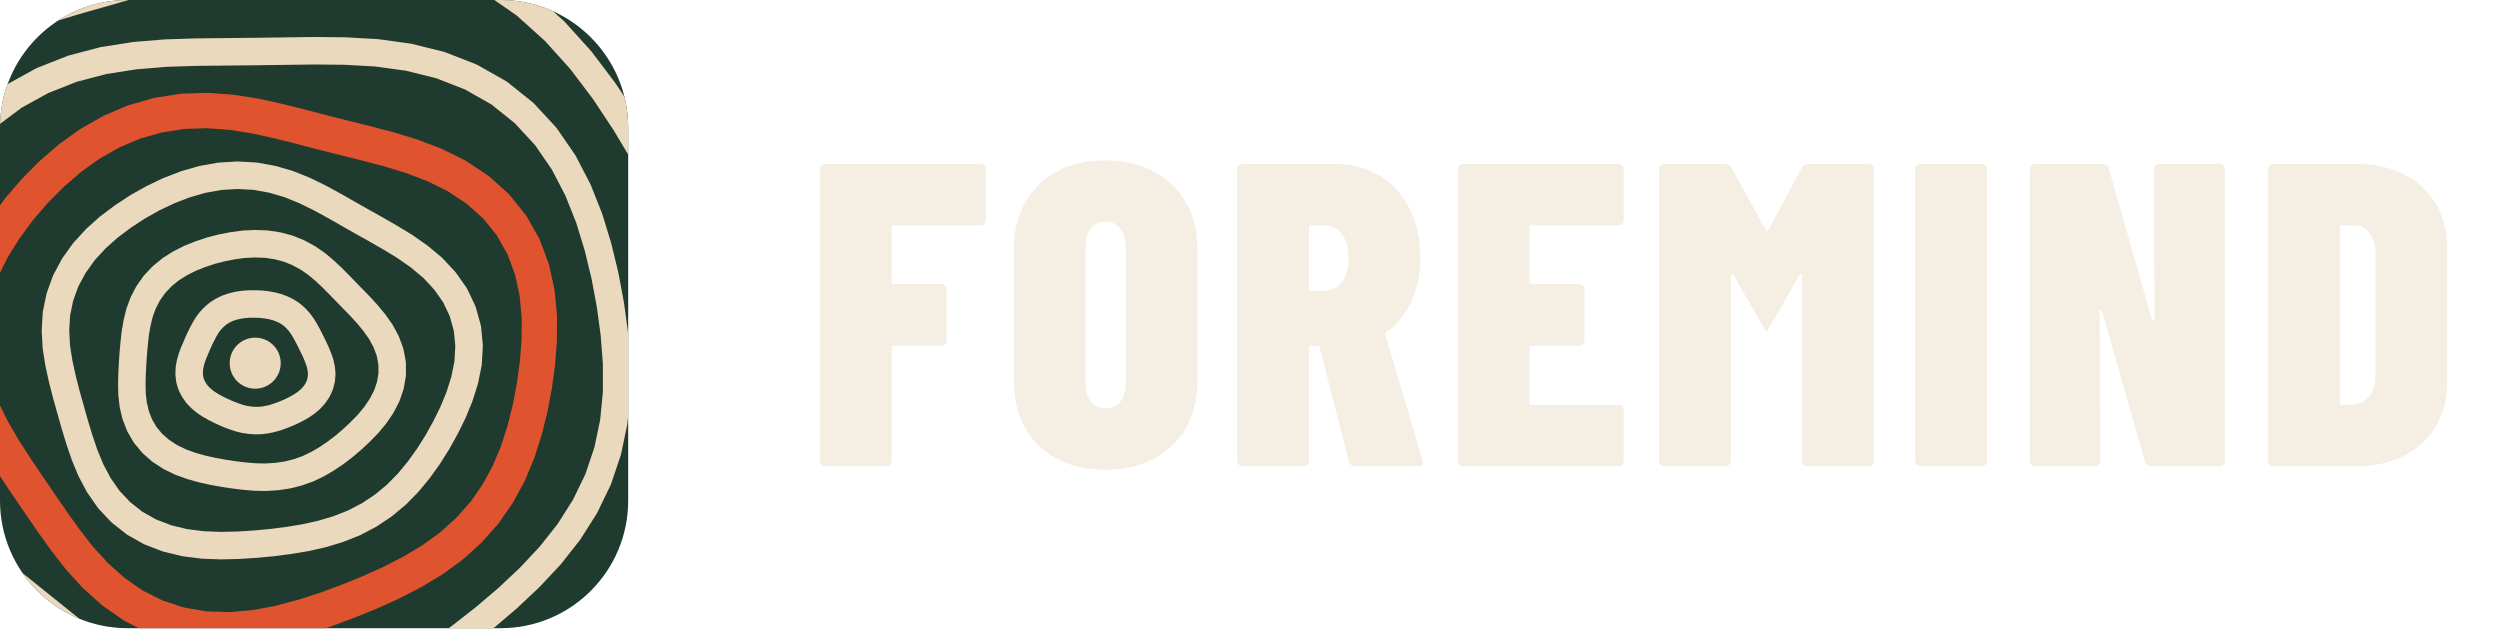
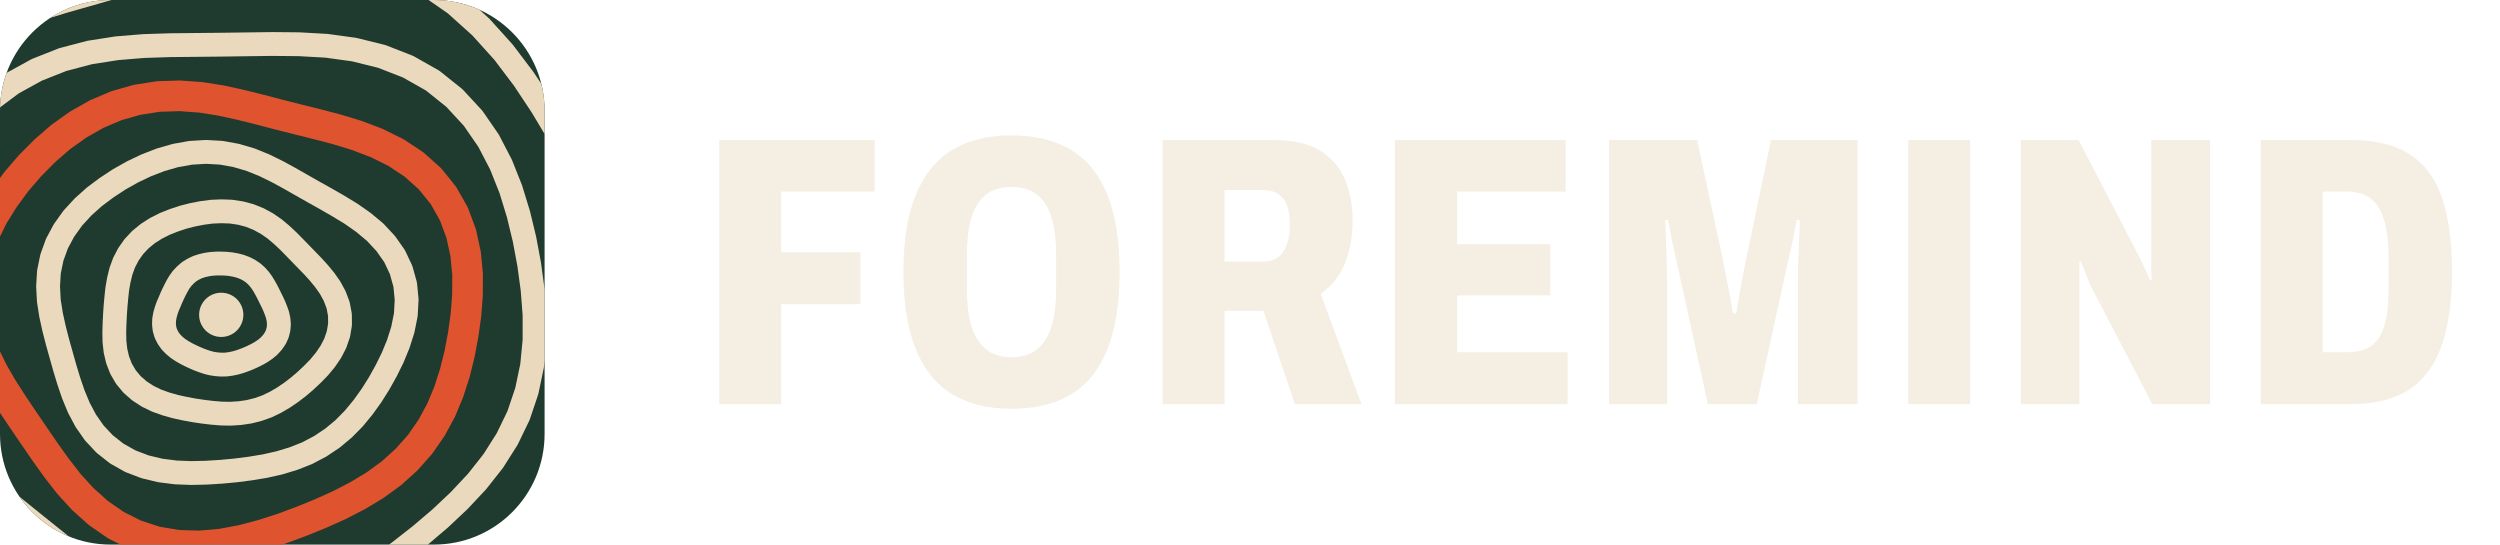
- <svg xmlns="http://www.w3.org/2000/svg" viewBox="0 0 254.7 64" role="img" aria-label="Foremind">
+ <svg xmlns="http://www.w3.org/2000/svg" viewBox="0 0 293.8 64" role="img" aria-label="Foremind">
  <defs>
    <clipPath id="fm-lc">
      <rect width="64" height="64" rx="13" />
    </clipPath>
  </defs>
  <rect width="64" height="64" rx="13" fill="#1F3A2E" />
  <g clip-path="url(#fm-lc)" fill="none">
    <path d="M32.61 37.00 L32.73 37.55 L32.78 38.11 L32.73 38.68 L32.59 39.23 L32.35 39.75 L32.02 40.23 L31.63 40.66 L31.18 41.04 L30.69 41.37 L30.20 41.65 L29.69 41.90 L29.18 42.13 L28.67 42.33 L28.16 42.51 L27.63 42.66 L27.09 42.77 L26.55 42.84 L26.00 42.85 L25.45 42.81 L24.91 42.73 L24.39 42.60 L23.88 42.43 L23.37 42.24 L22.88 42.03 L22.39 41.80 L21.89 41.55 L21.40 41.27 L20.93 40.96 L20.48 40.59 L20.08 40.18 L19.75 39.71 L19.49 39.20 L19.33 38.66 L19.27 38.10 L19.29 37.55 L19.39 37.00 L19.54 36.47 L19.72 35.97 L19.93 35.49 L20.13 35.01 L20.34 34.55 L20.57 34.08 L20.81 33.62 L21.08 33.16 L21.40 32.72 L21.78 32.32 L22.20 31.95 L22.68 31.65 L23.19 31.40 L23.74 31.22 L24.30 31.09 L24.86 31.01 L25.43 30.97 L26.00 30.97 L26.57 30.99 L27.13 31.05 L27.69 31.15 L28.23 31.29 L28.76 31.49 L29.26 31.74 L29.72 32.05 L30.14 32.42 L30.50 32.82 L30.81 33.25 L31.08 33.69 L31.33 34.14 L31.56 34.59 L31.78 35.04 L32.01 35.50 L32.23 35.98 L32.43 36.48Z" stroke="#EAD9BC" stroke-width="2.8" stroke-linejoin="round" />
    <path d="M39.95 37.00 L39.96 38.14 L39.77 39.26 L39.40 40.34 L38.87 41.36 L38.23 42.30 L37.50 43.18 L36.72 43.98 L35.91 44.74 L35.08 45.45 L34.22 46.11 L33.32 46.72 L32.38 47.27 L31.39 47.75 L30.35 48.12 L29.28 48.39 L28.19 48.55 L27.09 48.62 L26.00 48.60 L24.92 48.51 L23.84 48.38 L22.77 48.22 L21.69 48.02 L20.60 47.78 L19.50 47.47 L18.41 47.08 L17.36 46.57 L16.39 45.94 L15.52 45.18 L14.79 44.30 L14.22 43.32 L13.82 42.28 L13.57 41.21 L13.45 40.13 L13.43 39.06 L13.46 38.02 L13.51 37.00 L13.58 35.99 L13.67 34.98 L13.78 33.96 L13.96 32.92 L14.21 31.89 L14.58 30.87 L15.09 29.89 L15.73 28.98 L16.50 28.16 L17.38 27.44 L18.34 26.83 L19.37 26.31 L20.43 25.89 L21.51 25.53 L22.61 25.25 L23.73 25.03 L24.86 24.88 L26.00 24.83 L27.14 24.87 L28.27 25.04 L29.36 25.33 L30.40 25.75 L31.37 26.28 L32.27 26.90 L33.09 27.59 L33.85 28.30 L34.57 29.03 L35.28 29.76 L35.99 30.49 L36.72 31.24 L37.45 32.04 L38.15 32.89 L38.80 33.81 L39.34 34.81 L39.74 35.88Z" stroke="#EAD9BC" stroke-width="2.8" stroke-linejoin="round" />
    <path d="M47.69 37.00 L47.34 38.74 L46.81 40.41 L46.15 42.02 L45.39 43.56 L44.56 45.05 L43.66 46.48 L42.67 47.86 L41.59 49.17 L40.39 50.39 L39.07 51.49 L37.63 52.45 L36.09 53.26 L34.47 53.90 L32.81 54.40 L31.12 54.78 L29.42 55.06 L27.72 55.28 L26.00 55.44 L24.25 55.55 L22.47 55.59 L20.66 55.52 L18.84 55.29 L17.05 54.86 L15.32 54.20 L13.72 53.30 L12.30 52.18 L11.08 50.88 L10.07 49.43 L9.26 47.90 L8.61 46.33 L8.08 44.77 L7.61 43.22 L7.18 41.69 L6.75 40.16 L6.35 38.60 L6.00 37.00 L5.74 35.35 L5.65 33.66 L5.75 31.96 L6.10 30.26 L6.69 28.63 L7.52 27.08 L8.55 25.64 L9.76 24.32 L11.09 23.13 L12.52 22.06 L14.01 21.08 L15.57 20.20 L17.19 19.43 L18.87 18.78 L20.61 18.28 L22.39 17.96 L24.20 17.85 L26.00 17.95 L27.76 18.27 L29.46 18.77 L31.06 19.42 L32.59 20.17 L34.04 20.96 L35.46 21.77 L36.87 22.57 L38.30 23.37 L39.76 24.21 L41.24 25.11 L42.70 26.13 L44.09 27.29 L45.33 28.62 L46.37 30.10 L47.14 31.73 L47.62 33.46 L47.79 35.23Z" stroke="#EAD9BC" stroke-width="2.8" stroke-linejoin="round" />
    <path d="M54.76 37.00 L54.44 39.31 L54.01 41.59 L53.45 43.84 L52.74 46.05 L51.84 48.21 L50.72 50.27 L49.37 52.22 L47.79 54.00 L46.01 55.61 L44.07 57.02 L42.01 58.26 L39.88 59.36 L37.70 60.34 L35.49 61.24 L33.23 62.08 L30.90 62.83 L28.49 63.47 L26.00 63.94 L23.44 64.16 L20.87 64.08 L18.32 63.65 L15.88 62.85 L13.61 61.71 L11.55 60.28 L9.71 58.63 L8.09 56.85 L6.65 55.00 L5.32 53.14 L4.05 51.29 L2.80 49.46 L1.55 47.60 L0.32 45.69 L-0.84 43.69 L-1.87 41.57 L-2.68 39.33 L-3.20 37.00 L-3.39 34.61 L-3.22 32.21 L-2.71 29.85 L-1.89 27.56 L-0.81 25.37 L0.48 23.30 L1.93 21.33 L3.53 19.47 L5.27 17.72 L7.14 16.10 L9.17 14.65 L11.35 13.41 L13.68 12.42 L16.11 11.73 L18.61 11.34 L21.12 11.26 L23.60 11.44 L26.00 11.82 L28.32 12.33 L30.57 12.89 L32.78 13.47 L34.99 14.03 L37.24 14.59 L39.54 15.19 L41.88 15.90 L44.23 16.79 L46.52 17.92 L48.65 19.33 L50.54 21.02 L52.12 22.98 L53.34 25.14 L54.20 27.45 L54.72 29.84 L54.95 32.25 L54.94 34.65Z" stroke="#E0532F" stroke-width="3.6" stroke-linejoin="round" />
    <path d="M62.82 37.00 L62.82 40.00 L62.53 42.99 L61.91 45.95 L60.94 48.83 L59.61 51.58 L57.97 54.17 L56.07 56.58 L53.97 58.82 L51.73 60.93 L49.39 62.92 L46.95 64.83 L44.41 66.66 L41.74 68.38 L38.90 69.95 L35.87 71.27 L32.69 72.26 L29.37 72.83 L26.00 72.91 L22.66 72.50 L19.44 71.62 L16.39 70.34 L13.57 68.77 L10.95 67.01 L8.51 65.17 L6.19 63.31 L3.91 61.48 L1.64 59.65 L-0.65 57.79 L-2.93 55.84 L-5.15 53.72 L-7.21 51.40 L-9.02 48.86 L-10.50 46.09 L-11.57 43.16 L-12.21 40.11 L-12.43 37.00 L-12.26 33.89 L-11.77 30.81 L-10.99 27.78 L-9.98 24.82 L-8.73 21.94 L-7.25 19.14 L-5.51 16.48 L-3.49 13.99 L-1.16 11.74 L1.45 9.79 L4.32 8.21 L7.38 7.00 L10.54 6.17 L13.74 5.67 L16.90 5.41 L19.99 5.31 L23.02 5.28 L26.00 5.25 L28.99 5.21 L32.04 5.17 L35.16 5.20 L38.37 5.38 L41.63 5.83 L44.86 6.63 L47.96 7.84 L50.84 9.47 L53.40 11.52 L55.60 13.90 L57.42 16.54 L58.88 19.35 L60.03 22.24 L60.93 25.18 L61.64 28.12 L62.19 31.07 L62.59 34.02Z" stroke="#EAD9BC" stroke-width="2.8" stroke-linejoin="round" />
    <path d="M72.60 37.00 L72.45 40.78 L71.84 44.52 L70.81 48.17 L69.42 51.70 L67.76 55.11 L65.89 58.42 L63.86 61.65 L61.66 64.83 L59.26 67.93 L56.61 70.93 L53.66 73.74 L50.36 76.25 L46.72 78.33 L42.78 79.89 L38.63 80.83 L34.37 81.15 L30.13 80.88 L26.00 80.10 L22.05 78.95 L18.31 77.58 L14.74 76.10 L11.28 74.61 L7.87 73.15 L4.46 71.70 L1.01 70.19 L-2.45 68.54 L-5.87 66.64 L-9.15 64.43 L-12.17 61.86 L-14.85 58.93 L-17.10 55.69 L-18.89 52.20 L-20.24 48.52 L-21.16 44.73 L-21.72 40.88 L-21.96 37.00 L-21.90 33.10 L-21.53 29.21 L-20.82 25.33 L-19.70 21.53 L-18.13 17.86 L-16.08 14.41 L-13.53 11.26 L-10.55 8.48 L-7.21 6.12 L-3.63 4.16 L0.08 2.58 L3.82 1.27 L7.52 0.14 L11.17 -0.90 L14.78 -1.94 L18.42 -2.99 L22.14 -4.02 L26.00 -4.93 L30.01 -5.62 L34.14 -5.94 L38.32 -5.78 L42.46 -5.05 L46.43 -3.74 L50.13 -1.87 L53.50 0.47 L56.51 3.18 L59.18 6.14 L61.54 9.26 L63.67 12.47 L65.62 15.73 L67.40 19.05 L69.02 22.44 L70.42 25.93 L71.53 29.53 L72.28 33.23Z" stroke="#EAD9BC" stroke-width="2.8" stroke-linejoin="round" />
  </g>
  <circle cx="26" cy="37" r="2.6" fill="#EAD9BC" />
  <g transform="translate(82 47.5)" fill="#F4EEE3">
-     <path d="M17.908 -24.552H9.064Q8.844 -24.552 8.844 -24.332V-18.788Q8.844 -18.568 9.064 -18.568H13.904Q14.124 -18.568 14.278 -18.414Q14.432 -18.26 14.432 -18.04V-12.804Q14.432 -12.584 14.278 -12.43Q14.124 -12.276 13.904 -12.276H9.064Q8.844 -12.276 8.844 -12.056V-0.528Q8.844 -0.308 8.69 -0.154Q8.536 0.0 8.316 0.0H2.068Q1.848 0.0 1.694 -0.154Q1.54 -0.308 1.54 -0.528V-30.272Q1.54 -30.492 1.694 -30.646Q1.848 -30.8 2.068 -30.8H17.908Q18.128 -30.8 18.282 -30.646Q18.436 -30.492 18.436 -30.272V-25.08Q18.436 -24.86 18.282 -24.706Q18.128 -24.552 17.908 -24.552Z M21.296 -8.756V-22.044Q21.296 -26.18 23.826 -28.666Q26.356 -31.152 30.624 -31.152Q34.848 -31.152 37.422 -28.666Q39.996 -26.18 39.996 -22.044V-8.756Q39.996 -4.576 37.422 -2.112Q34.848 0.352 30.624 0.352Q26.356 0.352 23.826 -2.112Q21.296 -4.576 21.296 -8.756ZM32.692 -8.448V-22.352Q32.692 -23.54 32.142 -24.222Q31.592 -24.904 30.624 -24.904Q29.656 -24.904 29.128 -24.222Q28.6 -23.54 28.6 -22.352V-8.448Q28.6 -7.26 29.128 -6.578Q29.656 -5.896 30.624 -5.896Q31.592 -5.896 32.142 -6.578Q32.692 -7.26 32.692 -8.448Z M55.44 -0.44 52.448 -12.1Q52.404 -12.276 52.228 -12.276H51.568Q51.348 -12.276 51.348 -12.056V-0.528Q51.348 -0.308 51.194 -0.154Q51.04 0.0 50.82 0.0H44.572Q44.352 0.0 44.198 -0.154Q44.044 -0.308 44.044 -0.528V-30.272Q44.044 -30.492 44.198 -30.646Q44.352 -30.8 44.572 -30.8H54.032Q56.584 -30.8 58.564 -29.59Q60.544 -28.38 61.622 -26.202Q62.7 -24.024 62.7 -21.252Q62.7 -18.788 61.798 -16.83Q60.896 -14.872 59.268 -13.684Q59.18 -13.64 59.136 -13.574Q59.092 -13.508 59.136 -13.42L62.92 -0.616L62.964 -0.44Q62.964 0.0 62.48 0.0H56.056Q55.572 0.0 55.44 -0.44ZM51.348 -24.332V-18.084Q51.348 -17.864 51.568 -17.864H52.8Q53.988 -17.864 54.692 -18.744Q55.396 -19.624 55.396 -21.164Q55.396 -22.792 54.692 -23.672Q53.988 -24.552 52.8 -24.552H51.568Q51.348 -24.552 51.348 -24.332Z M82.896 -24.552H74.052Q73.832 -24.552 73.832 -24.332V-18.788Q73.832 -18.568 74.052 -18.568H78.892Q79.112 -18.568 79.266 -18.414Q79.42 -18.26 79.42 -18.04V-12.804Q79.42 -12.584 79.266 -12.43Q79.112 -12.276 78.892 -12.276H74.052Q73.832 -12.276 73.832 -12.056V-6.468Q73.832 -6.248 74.052 -6.248H82.896Q83.116 -6.248 83.27 -6.094Q83.424 -5.94 83.424 -5.72V-0.528Q83.424 -0.308 83.27 -0.154Q83.116 0.0 82.896 0.0H67.056Q66.836 0.0 66.682 -0.154Q66.528 -0.308 66.528 -0.528V-30.272Q66.528 -30.492 66.682 -30.646Q66.836 -30.8 67.056 -30.8H82.896Q83.116 -30.8 83.27 -30.646Q83.424 -30.492 83.424 -30.272V-25.08Q83.424 -24.86 83.27 -24.706Q83.116 -24.552 82.896 -24.552Z M102.256 -30.8H108.372Q108.592 -30.8 108.746 -30.646Q108.9 -30.492 108.9 -30.272V-0.528Q108.9 -0.308 108.746 -0.154Q108.592 0.0 108.372 0.0H102.124Q101.904 0.0 101.75 -0.154Q101.596 -0.308 101.596 -0.528V-19.404Q101.596 -19.58 101.508 -19.602Q101.42 -19.624 101.332 -19.492L98.252 -14.124Q98.076 -13.772 97.988 -13.772Q97.9 -13.772 97.68 -14.124L94.6 -19.492Q94.512 -19.624 94.424 -19.624Q94.336 -19.624 94.336 -19.448V-0.528Q94.336 -0.308 94.182 -0.154Q94.028 0.0 93.808 0.0H87.56Q87.34 0.0 87.186 -0.154Q87.032 -0.308 87.032 -0.528V-30.272Q87.032 -30.492 87.186 -30.646Q87.34 -30.8 87.56 -30.8H93.72Q94.16 -30.8 94.38 -30.448L97.9 -24.068Q98.032 -23.892 98.164 -24.068L101.596 -30.448Q101.772 -30.8 102.256 -30.8Z M113.124 -0.528V-30.272Q113.124 -30.492 113.278 -30.646Q113.432 -30.8 113.652 -30.8H119.9Q120.12 -30.8 120.274 -30.646Q120.428 -30.492 120.428 -30.272V-0.528Q120.428 -0.308 120.274 -0.154Q120.12 0.0 119.9 0.0H113.652Q113.432 0.0 113.278 -0.154Q113.124 -0.308 113.124 -0.528Z M137.984 -30.8H144.144Q144.364 -30.8 144.518 -30.646Q144.672 -30.492 144.672 -30.272V-0.528Q144.672 -0.308 144.518 -0.154Q144.364 0.0 144.144 0.0H137.148Q136.664 0.0 136.532 -0.44L132.176 -15.752Q132.132 -15.884 132.022 -15.906Q131.912 -15.928 131.912 -15.752L132.0 -0.528Q132.0 -0.308 131.846 -0.154Q131.692 0.0 131.472 0.0H125.312Q125.092 0.0 124.938 -0.154Q124.784 -0.308 124.784 -0.528V-30.272Q124.784 -30.492 124.938 -30.646Q125.092 -30.8 125.312 -30.8H132.22Q132.704 -30.8 132.836 -30.36L137.236 -14.96Q137.28 -14.828 137.39 -14.828Q137.5 -14.828 137.5 -15.004L137.456 -30.272Q137.456 -30.492 137.61 -30.646Q137.764 -30.8 137.984 -30.8Z M149.072 -0.528V-30.272Q149.072 -30.492 149.226 -30.646Q149.38 -30.8 149.6 -30.8H158.004Q162.228 -30.8 164.78 -28.424Q167.332 -26.048 167.332 -22.132V-8.668Q167.332 -4.752 164.78 -2.376Q162.228 0.0 158.004 0.0H149.6Q149.38 0.0 149.226 -0.154Q149.072 -0.308 149.072 -0.528ZM156.596 -6.248 157.828 -6.292Q158.752 -6.336 159.368 -7.106Q159.984 -7.876 160.028 -9.152V-21.648Q160.028 -22.968 159.412 -23.76Q158.796 -24.552 157.784 -24.552H156.596Q156.376 -24.552 156.376 -24.332V-6.468Q156.376 -6.248 156.596 -6.248Z" />
+     <path d="M2.531 0.0V-31.045H20.787V-24.99H9.806V-17.85H19.115V-11.749H9.806V0.0Z M36.875 0.542Q32.762 0.542 29.938 -1.152Q27.114 -2.847 25.645 -6.417Q24.176 -9.987 24.176 -15.545Q24.176 -21.103 25.645 -24.651Q27.114 -28.198 29.938 -29.893Q32.762 -31.587 36.875 -31.587Q41.032 -31.587 43.856 -29.893Q46.681 -28.198 48.127 -24.651Q49.573 -21.103 49.573 -15.545Q49.573 -9.987 48.127 -6.417Q46.681 -2.847 43.856 -1.152Q41.032 0.542 36.875 0.542ZM36.875 -5.513Q38.276 -5.513 39.27 -6.055Q40.264 -6.598 40.897 -7.614Q41.529 -8.631 41.823 -10.1Q42.117 -11.569 42.117 -13.466V-17.579Q42.117 -19.522 41.823 -20.991Q41.529 -22.459 40.897 -23.476Q40.264 -24.493 39.27 -25.012Q38.276 -25.532 36.875 -25.532Q35.474 -25.532 34.48 -25.012Q33.485 -24.493 32.853 -23.476Q32.22 -22.459 31.926 -20.991Q31.633 -19.522 31.633 -17.579V-13.466Q31.633 -11.569 31.926 -10.1Q32.22 -8.631 32.853 -7.614Q33.485 -6.598 34.48 -6.055Q35.474 -5.513 36.875 -5.513Z M54.634 0.0V-31.045H67.649Q71.083 -31.045 73.117 -29.802Q75.15 -28.56 76.054 -26.413Q76.958 -24.267 76.958 -21.646Q76.958 -18.799 76.054 -16.562Q75.15 -14.325 73.207 -12.969L77.997 0.0H70.179L66.474 -10.981H61.91V0.0ZM61.91 -16.765H66.474Q68.101 -16.765 68.846 -17.963Q69.592 -19.16 69.592 -21.103Q69.592 -22.414 69.276 -23.295Q68.959 -24.176 68.259 -24.673Q67.558 -25.171 66.383 -25.171H61.91Z M81.929 0.0V-31.045H101.993V-24.99H89.249V-18.799H100.185V-12.789H89.249V-6.101H102.219V0.0Z M107.099 0.0V-31.045H117.448L120.43 -17.172Q120.566 -16.449 120.792 -15.274Q121.017 -14.099 121.266 -12.879Q121.515 -11.659 121.65 -10.665H122.057Q122.147 -11.433 122.351 -12.54Q122.554 -13.647 122.78 -14.867Q123.006 -16.087 123.232 -17.127L126.124 -31.045H136.292V0.0H129.287V-13.466Q129.287 -15.184 129.332 -16.81Q129.378 -18.437 129.445 -19.725Q129.513 -21.013 129.513 -21.646H129.152Q129.061 -21.103 128.88 -20.2Q128.7 -19.296 128.496 -18.347Q128.293 -17.398 128.112 -16.72L124.452 0.0H118.713L115.052 -16.72Q114.917 -17.308 114.714 -18.189Q114.51 -19.07 114.352 -20.019Q114.194 -20.968 114.013 -21.646H113.697Q113.742 -20.697 113.787 -19.273Q113.832 -17.85 113.878 -16.336Q113.923 -14.822 113.923 -13.466V0.0Z M142.257 0.0V-31.045H149.532V0.0Z M155.497 0.0V-31.045H162.276L169.099 -17.895Q169.325 -17.488 169.596 -16.923Q169.867 -16.359 170.161 -15.749Q170.455 -15.138 170.636 -14.596H170.862Q170.816 -15.5 170.816 -16.381Q170.816 -17.262 170.816 -17.895V-31.045H177.73V0.0H170.952L163.902 -13.512Q163.541 -14.235 163.202 -15.116Q162.863 -15.997 162.547 -16.765H162.366Q162.366 -15.997 162.366 -15.116Q162.366 -14.235 162.366 -13.512V0.0Z M183.695 0.0V-31.045H194.36Q198.517 -31.045 201.116 -29.418Q203.714 -27.792 204.934 -24.38Q206.155 -20.968 206.155 -15.59Q206.155 -10.303 204.912 -6.824Q203.669 -3.344 201.048 -1.672Q198.427 0.0 194.224 0.0ZM190.971 -6.101H193.863Q195.128 -6.101 196.055 -6.507Q196.981 -6.914 197.569 -7.795Q198.156 -8.676 198.427 -10.1Q198.698 -11.523 198.698 -13.557V-17.127Q198.698 -19.16 198.427 -20.629Q198.156 -22.098 197.569 -23.069Q196.981 -24.041 196.055 -24.515Q195.128 -24.99 193.863 -24.99H190.971Z" />
  </g>
</svg>
